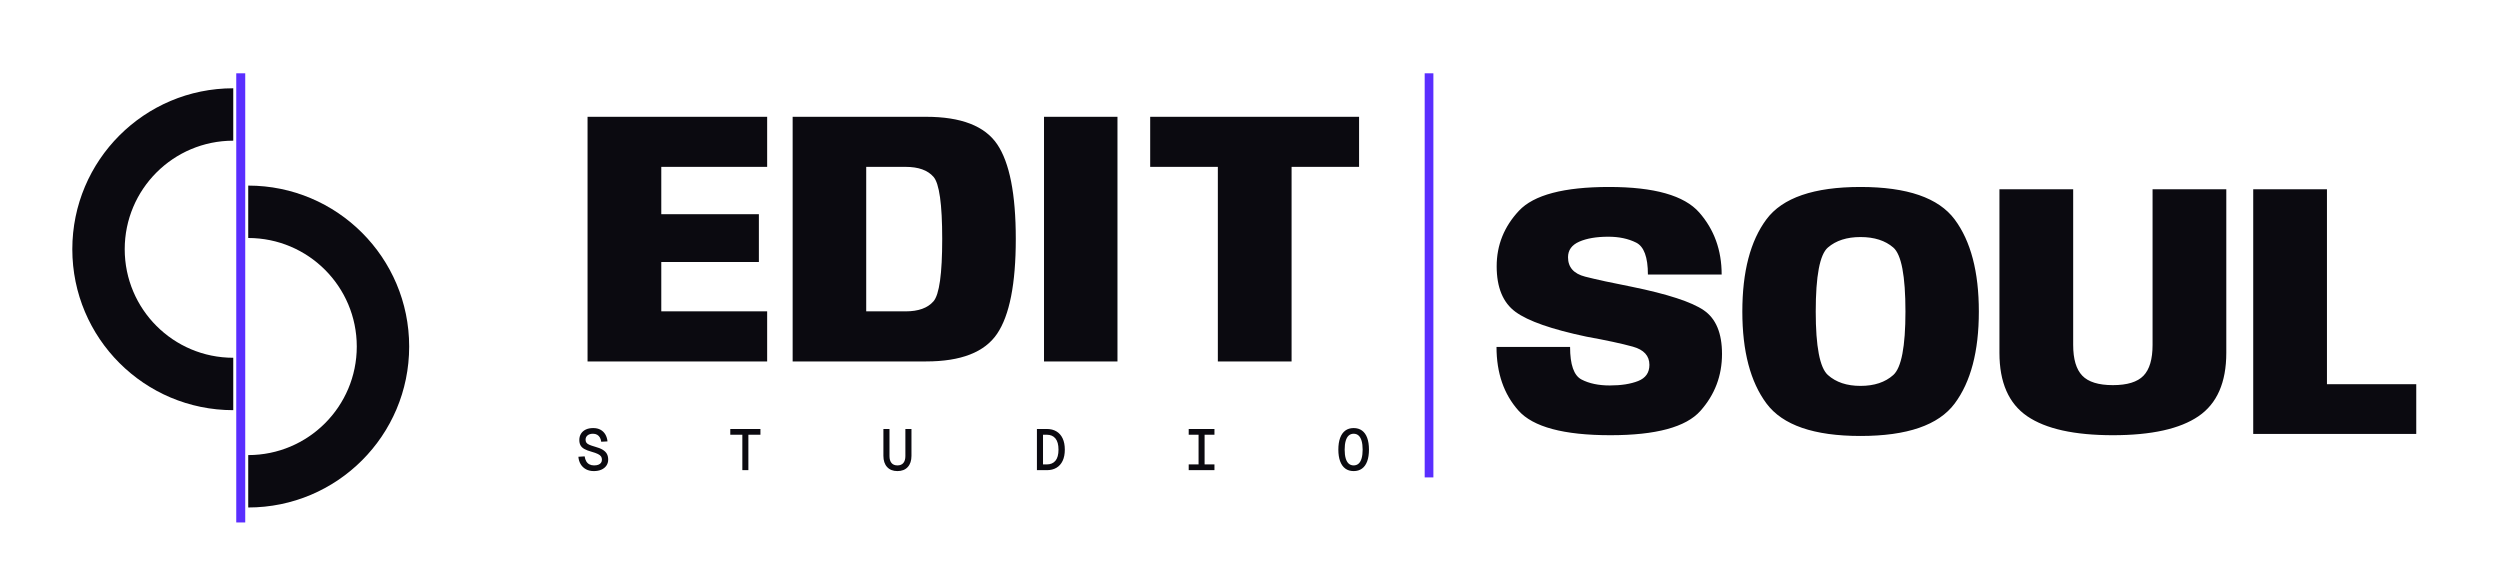
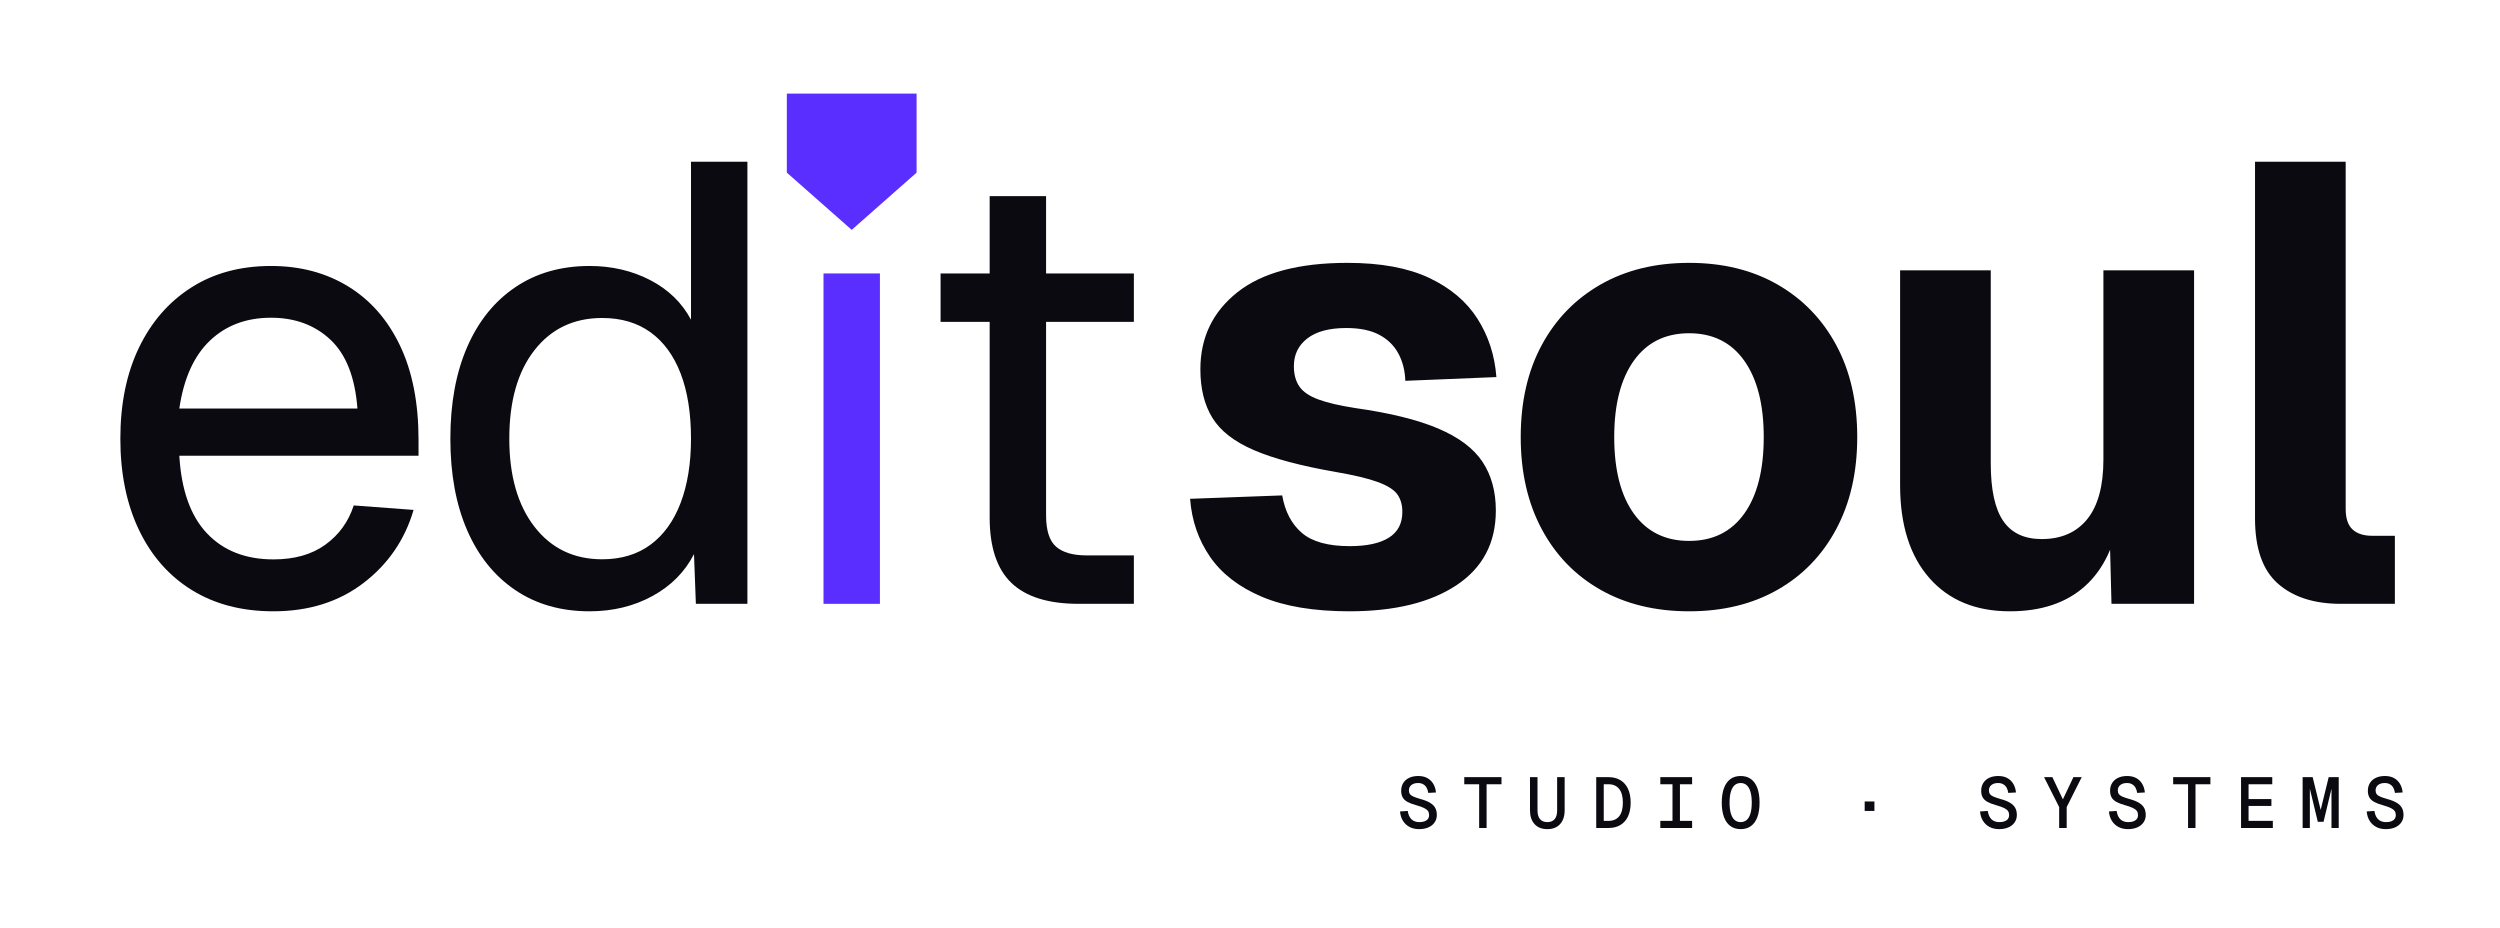
- <svg xmlns="http://www.w3.org/2000/svg" viewBox="-158.9 -99.5 689.8 161.5" width="690" height="162">
-   <g transform="translate(-144.1112 -69.1725) scale(1.03275)">
-     <path fill="#0B0A10" transform="translate(-2 -13)" d="M50,7.0 A43.0,43.0 0 0,0 50,93.0 L50,79.0 A29.0,29.0 0 0,1 50,21.0 Z" />
-     <path fill="#0B0A10" transform="translate(2 13)" d="M50,7.0 A43.0,43.0 0 0,1 50,93.0 L50,79.0 A29.0,29.0 0 0,0 50,21.0 Z" />
-     <rect x="48.8" y="-10.0" width="2.4" height="120.0" fill="#5A2EFF" />
-   </g>
-   <path fill="#0B0A10" d="M3.217 0.0H52.773V-13.817H23.562V-27.444H50.491V-40.623H23.562V-53.683H52.773V-67.5H3.217Z M59.808 0.0H96.637Q111.053 0.0 116.215 -7.624Q121.376 -15.248 121.376 -33.795Q121.376 -52.342 116.242 -59.921Q111.107 -67.5 96.637 -67.5H59.808ZM80.105 -13.817V-53.683H90.993Q96.266 -53.683 98.67 -50.936Q101.075 -48.19 101.075 -33.795Q101.075 -19.363 98.67 -16.59Q96.266 -13.817 90.993 -13.817Z M129.163 0.0H149.433V-67.5H129.163Z M177.127 0.0H197.473V-53.683H216.095V-67.5H158.46V-53.683H177.127Z" />
-   <path fill="#0B0A10" d="M285.449 20.357Q304.291 20.357 310.264 13.66Q316.238 6.964 316.238 -2.064Q316.238 -10.68 311.198 -14.125Q306.158 -17.57 291.309 -20.609Q283.215 -22.185 278.482 -23.392Q273.748 -24.598 273.748 -28.75Q273.748 -31.693 276.858 -33.052Q279.969 -34.411 284.877 -34.411Q289.292 -34.411 292.541 -32.788Q295.79 -31.165 295.79 -23.979H316.14Q316.14 -34.044 309.959 -41.091Q303.777 -48.138 285.092 -48.138Q266.351 -48.138 260.207 -41.571Q254.062 -35.005 254.062 -26.253Q254.062 -17.485 259.262 -13.675Q264.462 -9.864 278.84 -6.834Q287.03 -5.349 291.618 -4.081Q296.206 -2.813 296.206 0.947Q296.206 4.173 293.098 5.402Q289.989 6.63 285.279 6.63Q280.609 6.63 277.463 4.982Q274.316 3.334 274.316 -4.001H254.016Q254.016 6.758 260.073 13.557Q266.13 20.357 285.449 20.357Z M354.447 20.566Q373.759 20.566 380.431 11.618Q387.104 2.669 387.104 -13.753Q387.104 -30.219 380.431 -39.178Q373.759 -48.138 354.447 -48.138Q335.136 -48.138 328.49 -39.205Q321.844 -30.273 321.844 -13.753Q321.844 2.669 328.517 11.618Q335.19 20.566 354.447 20.566ZM354.447 6.749Q348.798 6.749 345.447 3.742Q342.097 0.734 342.097 -13.753Q342.097 -28.533 345.447 -31.427Q348.798 -34.321 354.447 -34.321Q360.15 -34.321 363.501 -31.427Q366.852 -28.533 366.852 -13.753Q366.852 0.734 363.501 3.742Q360.15 6.749 354.447 6.749Z M424.083 20.357Q440.033 20.357 447.707 15.122Q455.381 9.887 455.381 -2.375V-47.496H435.036V-4.554Q435.036 1.352 432.527 3.946Q430.018 6.54 424.083 6.54Q418.148 6.54 415.639 3.925Q413.131 1.31 413.131 -4.554V-47.496H392.785V-2.375Q392.785 9.887 400.459 15.122Q408.134 20.357 424.083 20.357Z M462.808 20.0H507.793V6.28H483.154V-47.5H462.808Z" />
-   <rect x="234.20" y="-79.50" width="2.40" height="111.50" fill="#5A2EFF" />
-   <path fill="#0B0A10" d="M4.944 30.256Q3.712 30.256 2.792 29.76Q1.872 29.264 1.328 28.376Q0.784 27.488 0.688 26.304L2.416 26.192Q2.528 27.008 2.864 27.568Q3.2 28.128 3.744 28.408Q4.288 28.688 5.008 28.688Q5.712 28.688 6.192 28.504Q6.672 28.32 6.928 27.968Q7.184 27.616 7.184 27.104Q7.184 26.592 6.944 26.224Q6.704 25.856 6.08 25.544Q5.456 25.232 4.256 24.896Q3.088 24.576 2.352 24.168Q1.616 23.76 1.28 23.16Q0.944 22.56 0.944 21.68Q0.944 20.704 1.4 19.96Q1.856 19.216 2.712 18.8Q3.568 18.384 4.768 18.384Q5.952 18.384 6.792 18.848Q7.632 19.312 8.12 20.136Q8.608 20.96 8.72 22.064L6.992 22.16Q6.912 21.504 6.632 21.008Q6.352 20.512 5.872 20.232Q5.392 19.952 4.72 19.952Q3.776 19.952 3.224 20.4Q2.672 20.848 2.672 21.6Q2.672 22.08 2.896 22.408Q3.12 22.736 3.68 22.984Q4.24 23.232 5.248 23.52Q6.608 23.888 7.408 24.376Q8.208 24.864 8.56 25.52Q8.912 26.176 8.912 27.104Q8.912 28.032 8.416 28.752Q7.92 29.472 7.032 29.864Q6.144 30.256 4.944 30.256Z M45.928 30.0V20.224H42.6V18.64H50.92V20.224H47.592V30.0Z M88.72 30.256Q86.896 30.256 85.872 29.136Q84.848 28.016 84.848 26.048V18.64H86.528V26.112Q86.528 27.36 87.088 28.024Q87.648 28.688 88.72 28.688Q89.792 28.688 90.352 28.024Q90.912 27.36 90.912 26.112V18.64H92.592V26.048Q92.592 28.016 91.568 29.136Q90.544 30.256 88.72 30.256Z M127.208 30.0V18.64H129.976Q131.48 18.64 132.592 19.304Q133.704 19.968 134.304 21.24Q134.904 22.512 134.904 24.336Q134.904 26.16 134.304 27.424Q133.704 28.688 132.592 29.344Q131.48 30.0 129.976 30.0ZM128.888 28.416H129.928Q131.48 28.416 132.32 27.4Q133.16 26.384 133.16 24.336Q133.16 22.288 132.32 21.256Q131.48 20.224 129.928 20.224H128.888Z M169.088 30.0V28.416H171.808V20.224H169.088V18.64H176.192V20.224H173.472V28.416H176.192V30.0Z M214.6 30.256Q213.24 30.256 212.304 29.568Q211.368 28.88 210.872 27.552Q210.376 26.224 210.376 24.336Q210.376 22.416 210.872 21.088Q211.368 19.76 212.304 19.072Q213.24 18.384 214.6 18.384Q215.96 18.384 216.904 19.072Q217.848 19.76 218.336 21.088Q218.824 22.416 218.824 24.336Q218.824 26.224 218.336 27.552Q217.848 28.88 216.904 29.568Q215.96 30.256 214.6 30.256ZM214.6 28.688Q215.4 28.688 215.952 28.208Q216.504 27.728 216.792 26.752Q217.08 25.776 217.08 24.336Q217.08 22.896 216.792 21.912Q216.504 20.928 215.952 20.44Q215.4 19.952 214.6 19.952Q213.8 19.952 213.248 20.44Q212.696 20.928 212.408 21.912Q212.12 22.896 212.12 24.336Q212.12 25.776 212.408 26.752Q212.696 27.728 213.248 28.208Q213.8 28.688 214.6 28.688Z" />
+ <svg xmlns="http://www.w3.org/2000/svg" viewBox="-30.0 -193.9 803.0 297.9" width="803" height="298">
+   <path fill="#0B0A10" d="M57.808 2.4Q42.664 2.4 31.638 -4.412Q20.612 -11.224 14.634 -23.736Q8.656 -36.248 8.656 -53.06Q8.656 -69.872 14.634 -82.284Q20.612 -94.696 31.45 -101.608Q42.288 -108.52 57.056 -108.52Q71.072 -108.52 81.798 -101.972Q92.524 -95.424 98.478 -82.964Q104.432 -70.504 104.432 -52.68V-47.572H27.6Q28.564 -31.004 36.484 -22.638Q44.404 -14.272 57.856 -14.272Q67.98 -14.272 74.524 -19.01Q81.068 -23.748 83.62 -31.604L102.844 -30.168Q98.632 -15.776 86.746 -6.688Q74.86 2.4 57.808 2.4ZM27.6 -62.732H84.808Q83.668 -77.772 76.142 -84.834Q68.616 -91.896 57.056 -91.896Q45.144 -91.896 37.424 -84.534Q29.704 -77.172 27.6 -62.732Z M159.372 2.4Q145.596 2.4 135.52 -4.406Q125.444 -11.212 120.05 -23.63Q114.656 -36.048 114.656 -53.06Q114.656 -70.072 120.056 -82.49Q125.456 -94.908 135.538 -101.714Q145.62 -108.52 159.372 -108.52Q170.056 -108.52 178.808 -104.002Q187.56 -99.484 191.948 -91.272V-142.0H210.068V0.0H193.512L192.912 -15.976Q188.512 -7.376 179.542 -2.488Q170.572 2.4 159.372 2.4ZM163.42 -14.308Q172.604 -14.308 178.954 -19Q185.304 -23.692 188.626 -32.436Q191.948 -41.18 191.948 -53.06Q191.948 -65.316 188.626 -73.966Q185.304 -82.616 178.954 -87.214Q172.604 -91.812 163.42 -91.812Q149.768 -91.812 141.678 -81.48Q133.588 -71.148 133.588 -53.06Q133.588 -35.184 141.684 -24.746Q149.78 -14.308 163.42 -14.308Z" />
+   <rect fill="#5A2EFF" x="234.51" y="-106.12" width="18.12" height="106.12" />
+   <path fill="#5A2EFF" d="M222.73,-163.88 H264.41 V-138.50 L243.57,-120.12 L222.73,-138.50 Z" />
+   <path fill="#0B0A10" d="M316.488 0.0Q301.86 0.0 294.87 -6.714Q287.88 -13.428 287.88 -27.704V-130.956H306V-28.416Q306 -21.168 309.206 -18.362Q312.412 -15.556 319.024 -15.556H334.2V0.0ZM272.112 -90.564V-106.12H334.2V-90.564Z" />
+   <path fill="#0B0A10" d="M403.432 2.4Q386.368 2.4 375.348 -2.256Q364.328 -6.912 358.692 -15.068Q353.056 -23.224 352.256 -33.736L381.84 -34.824Q383.216 -27.016 388.172 -22.772Q393.128 -18.528 403.544 -18.528Q411.768 -18.528 416.1 -21.244Q420.432 -23.96 420.432 -29.52Q420.432 -32.936 418.812 -35.176Q417.192 -37.416 412.544 -39.124Q407.896 -40.832 398.888 -42.384Q382.184 -45.296 372.72 -49.384Q363.256 -53.472 359.408 -59.752Q355.56 -66.032 355.56 -75.328Q355.56 -90.648 367.46 -100.084Q379.36 -109.52 402.816 -109.52Q418.832 -109.52 429.076 -104.676Q439.32 -99.832 444.592 -91.528Q449.864 -83.224 450.64 -72.832L421.392 -71.632Q421.216 -76.632 419.12 -80.472Q417.024 -84.312 412.944 -86.452Q408.864 -88.592 402.416 -88.592Q394.264 -88.592 389.928 -85.256Q385.592 -81.92 385.592 -76.352Q385.592 -72.384 387.356 -69.812Q389.12 -67.24 393.468 -65.644Q397.816 -64.048 405.224 -62.896Q422.056 -60.52 431.976 -56.296Q441.896 -52.072 446.18 -45.612Q450.464 -39.152 450.464 -29.968Q450.464 -14.36 437.82 -5.98Q425.176 2.4 403.432 2.4Z M512.544 2.4Q496.264 2.4 484.088 -4.512Q471.912 -11.424 465.184 -24.036Q458.456 -36.648 458.456 -53.56Q458.456 -70.56 465.184 -83.072Q471.912 -95.584 484.088 -102.552Q496.264 -109.52 512.544 -109.52Q528.824 -109.52 540.956 -102.552Q553.088 -95.584 559.816 -83.072Q566.544 -70.56 566.544 -53.56Q566.544 -36.648 559.816 -24.036Q553.088 -11.424 540.956 -4.512Q528.824 2.4 512.544 2.4ZM512.544 -20.208Q524.008 -20.208 530.26 -28.972Q536.512 -37.736 536.512 -53.56Q536.512 -69.272 530.26 -78.092Q524.008 -86.912 512.544 -86.912Q501.08 -86.912 494.784 -78.092Q488.488 -69.272 488.488 -53.56Q488.488 -37.736 494.784 -28.972Q501.08 -20.208 512.544 -20.208Z M615.56 2.4Q599.088 2.4 589.7 -8.3Q580.312 -19.0 580.312 -38.136V-107.12H609.432V-45.088Q609.432 -32.488 613.42 -26.644Q617.408 -20.8 625.784 -20.8Q635.248 -20.8 640.432 -27.22Q645.616 -33.64 645.616 -46.384V-107.12H674.736V0.0H648.208L647.424 -30.568L651.032 -29.728Q648.728 -13.816 639.728 -5.708Q630.728 2.4 615.56 2.4Z M721.832 0.0Q709.048 0.0 701.68 -6.48Q694.312 -12.96 694.312 -27.392V-142.0H723.432V-30.472Q723.432 -25.928 725.636 -23.892Q727.84 -21.856 731.936 -21.856H739.232V0.0Z" />
+   <path fill="#0B0A10" d="M425.807 72.368Q424.036 72.368 422.714 71.655Q421.391 70.942 420.609 69.665Q419.827 68.389 419.689 66.687L422.173 66.526Q422.334 67.699 422.817 68.504Q423.3 69.309 424.082 69.712Q424.864 70.114 425.899 70.114Q426.911 70.114 427.601 69.85Q428.291 69.585 428.659 69.079Q429.027 68.573 429.027 67.837Q429.027 67.101 428.682 66.572Q428.337 66.043 427.44 65.595Q426.543 65.146 424.818 64.663Q423.139 64.203 422.081 63.617Q421.023 63.03 420.54 62.168Q420.057 61.305 420.057 60.04Q420.057 58.637 420.713 57.568Q421.368 56.498 422.599 55.9Q423.829 55.302 425.554 55.302Q427.256 55.302 428.464 55.969Q429.671 56.636 430.373 57.821Q431.074 59.005 431.235 60.592L428.751 60.73Q428.636 59.787 428.234 59.074Q427.831 58.361 427.141 57.959Q426.451 57.556 425.485 57.556Q424.128 57.556 423.335 58.2Q422.541 58.844 422.541 59.925Q422.541 60.615 422.863 61.087Q423.185 61.558 423.99 61.915Q424.795 62.271 426.244 62.685Q428.199 63.214 429.349 63.916Q430.499 64.617 431.005 65.56Q431.511 66.503 431.511 67.837Q431.511 69.171 430.798 70.206Q430.085 71.241 428.809 71.804Q427.532 72.368 425.807 72.368Z M445.104 72.0V57.947H440.32V55.67H452.28V57.947H447.496V72.0Z M467.0 72.368Q464.378 72.368 462.906 70.758Q461.434 69.148 461.434 66.319V55.67H463.849V66.411Q463.849 68.205 464.654 69.16Q465.459 70.114 467.0 70.114Q468.541 70.114 469.346 69.16Q470.151 68.205 470.151 66.411V55.67H472.566V66.319Q472.566 69.148 471.094 70.758Q469.622 72.368 467.0 72.368Z M482.709 72.0V55.67H486.688Q488.85 55.67 490.449 56.624Q492.047 57.579 492.909 59.407Q493.772 61.236 493.772 63.858Q493.772 66.48 492.909 68.297Q492.047 70.114 490.449 71.057Q488.85 72.0 486.688 72.0ZM485.124 69.723H486.619Q488.85 69.723 490.058 68.263Q491.265 66.802 491.265 63.858Q491.265 60.914 490.058 59.431Q488.85 57.947 486.619 57.947H485.124Z M503.294 72.0V69.723H507.204V57.947H503.294V55.67H513.506V57.947H509.596V69.723H513.506V72.0Z M529.1 72.368Q527.145 72.368 525.8 71.379Q524.454 70.39 523.741 68.481Q523.028 66.572 523.028 63.858Q523.028 61.098 523.741 59.189Q524.454 57.28 525.8 56.291Q527.145 55.302 529.1 55.302Q531.055 55.302 532.412 56.291Q533.769 57.28 534.471 59.189Q535.172 61.098 535.172 63.858Q535.172 66.572 534.471 68.481Q533.769 70.39 532.412 71.379Q531.055 72.368 529.1 72.368ZM529.1 70.114Q530.25 70.114 531.043 69.424Q531.837 68.734 532.251 67.331Q532.665 65.928 532.665 63.858Q532.665 61.788 532.251 60.373Q531.837 58.959 531.043 58.258Q530.25 57.556 529.1 57.556Q527.95 57.556 527.157 58.258Q526.363 58.959 525.949 60.373Q525.535 61.788 525.535 63.858Q525.535 65.928 525.949 67.331Q526.363 68.734 527.157 69.424Q527.95 70.114 529.1 70.114Z M568.936 66.526V63.49H572.064V66.526Z M612.107 72.368Q610.336 72.368 609.014 71.655Q607.691 70.942 606.909 69.665Q606.127 68.389 605.989 66.687L608.473 66.526Q608.634 67.699 609.117 68.504Q609.6 69.309 610.382 69.712Q611.164 70.114 612.199 70.114Q613.211 70.114 613.901 69.85Q614.591 69.585 614.959 69.079Q615.327 68.573 615.327 67.837Q615.327 67.101 614.982 66.572Q614.637 66.043 613.74 65.595Q612.843 65.146 611.118 64.663Q609.439 64.203 608.381 63.617Q607.323 63.03 606.84 62.168Q606.357 61.305 606.357 60.04Q606.357 58.637 607.013 57.568Q607.668 56.498 608.899 55.9Q610.129 55.302 611.854 55.302Q613.556 55.302 614.764 55.969Q615.971 56.636 616.673 57.821Q617.374 59.005 617.535 60.592L615.051 60.73Q614.936 59.787 614.534 59.074Q614.131 58.361 613.441 57.959Q612.751 57.556 611.785 57.556Q610.428 57.556 609.635 58.2Q608.841 58.844 608.841 59.925Q608.841 60.615 609.163 61.087Q609.485 61.558 610.29 61.915Q611.095 62.271 612.544 62.685Q614.499 63.214 615.649 63.916Q616.799 64.617 617.305 65.56Q617.811 66.503 617.811 67.837Q617.811 69.171 617.098 70.206Q616.385 71.241 615.109 71.804Q613.832 72.368 612.107 72.368Z M631.404 72.0V65.284L626.551 55.67H629.219L632.6 62.8L635.981 55.67H638.649L633.819 65.284V72.0Z M653.507 72.368Q651.736 72.368 650.414 71.655Q649.091 70.942 648.309 69.665Q647.527 68.389 647.389 66.687L649.873 66.526Q650.034 67.699 650.517 68.504Q651 69.309 651.782 69.712Q652.564 70.114 653.599 70.114Q654.611 70.114 655.301 69.85Q655.991 69.585 656.359 69.079Q656.727 68.573 656.727 67.837Q656.727 67.101 656.382 66.572Q656.037 66.043 655.14 65.595Q654.243 65.146 652.518 64.663Q650.839 64.203 649.781 63.617Q648.723 63.03 648.24 62.168Q647.757 61.305 647.757 60.04Q647.757 58.637 648.413 57.568Q649.068 56.498 650.299 55.9Q651.529 55.302 653.254 55.302Q654.956 55.302 656.164 55.969Q657.371 56.636 658.073 57.821Q658.774 59.005 658.935 60.592L656.451 60.73Q656.336 59.787 655.934 59.074Q655.531 58.361 654.841 57.959Q654.151 57.556 653.185 57.556Q651.828 57.556 651.035 58.2Q650.241 58.844 650.241 59.925Q650.241 60.615 650.563 61.087Q650.885 61.558 651.69 61.915Q652.495 62.271 653.944 62.685Q655.899 63.214 657.049 63.916Q658.199 64.617 658.705 65.56Q659.211 66.503 659.211 67.837Q659.211 69.171 658.498 70.206Q657.785 71.241 656.509 71.804Q655.232 72.368 653.507 72.368Z M672.804 72.0V57.947H668.02V55.67H679.98V57.947H675.196V72.0Z M689.824 72.0V55.67H699.852V57.947H692.239V62.708H699.576V64.916H692.239V69.723H700.036V72.0Z M714.48 70.022 711.674 58.338 711.927 58.315V72.0H709.604V55.67H712.824L715.86 68.067H714.94L717.976 55.67H721.196V72.0H718.873V58.315L719.126 58.338L716.32 70.022Z M736.307 72.368Q734.536 72.368 733.214 71.655Q731.891 70.942 731.109 69.665Q730.327 68.389 730.189 66.687L732.673 66.526Q732.834 67.699 733.317 68.504Q733.8 69.309 734.582 69.712Q735.364 70.114 736.399 70.114Q737.411 70.114 738.101 69.85Q738.791 69.585 739.159 69.079Q739.527 68.573 739.527 67.837Q739.527 67.101 739.182 66.572Q738.837 66.043 737.94 65.595Q737.043 65.146 735.318 64.663Q733.639 64.203 732.581 63.617Q731.523 63.03 731.04 62.168Q730.557 61.305 730.557 60.04Q730.557 58.637 731.213 57.568Q731.868 56.498 733.099 55.9Q734.329 55.302 736.054 55.302Q737.756 55.302 738.964 55.969Q740.171 56.636 740.873 57.821Q741.574 59.005 741.735 60.592L739.251 60.73Q739.136 59.787 738.734 59.074Q738.331 58.361 737.641 57.959Q736.951 57.556 735.985 57.556Q734.628 57.556 733.835 58.2Q733.041 58.844 733.041 59.925Q733.041 60.615 733.363 61.087Q733.685 61.558 734.49 61.915Q735.295 62.271 736.744 62.685Q738.699 63.214 739.849 63.916Q740.999 64.617 741.505 65.56Q742.011 66.503 742.011 67.837Q742.011 69.171 741.298 70.206Q740.585 71.241 739.309 71.804Q738.032 72.368 736.307 72.368Z" />
</svg>
